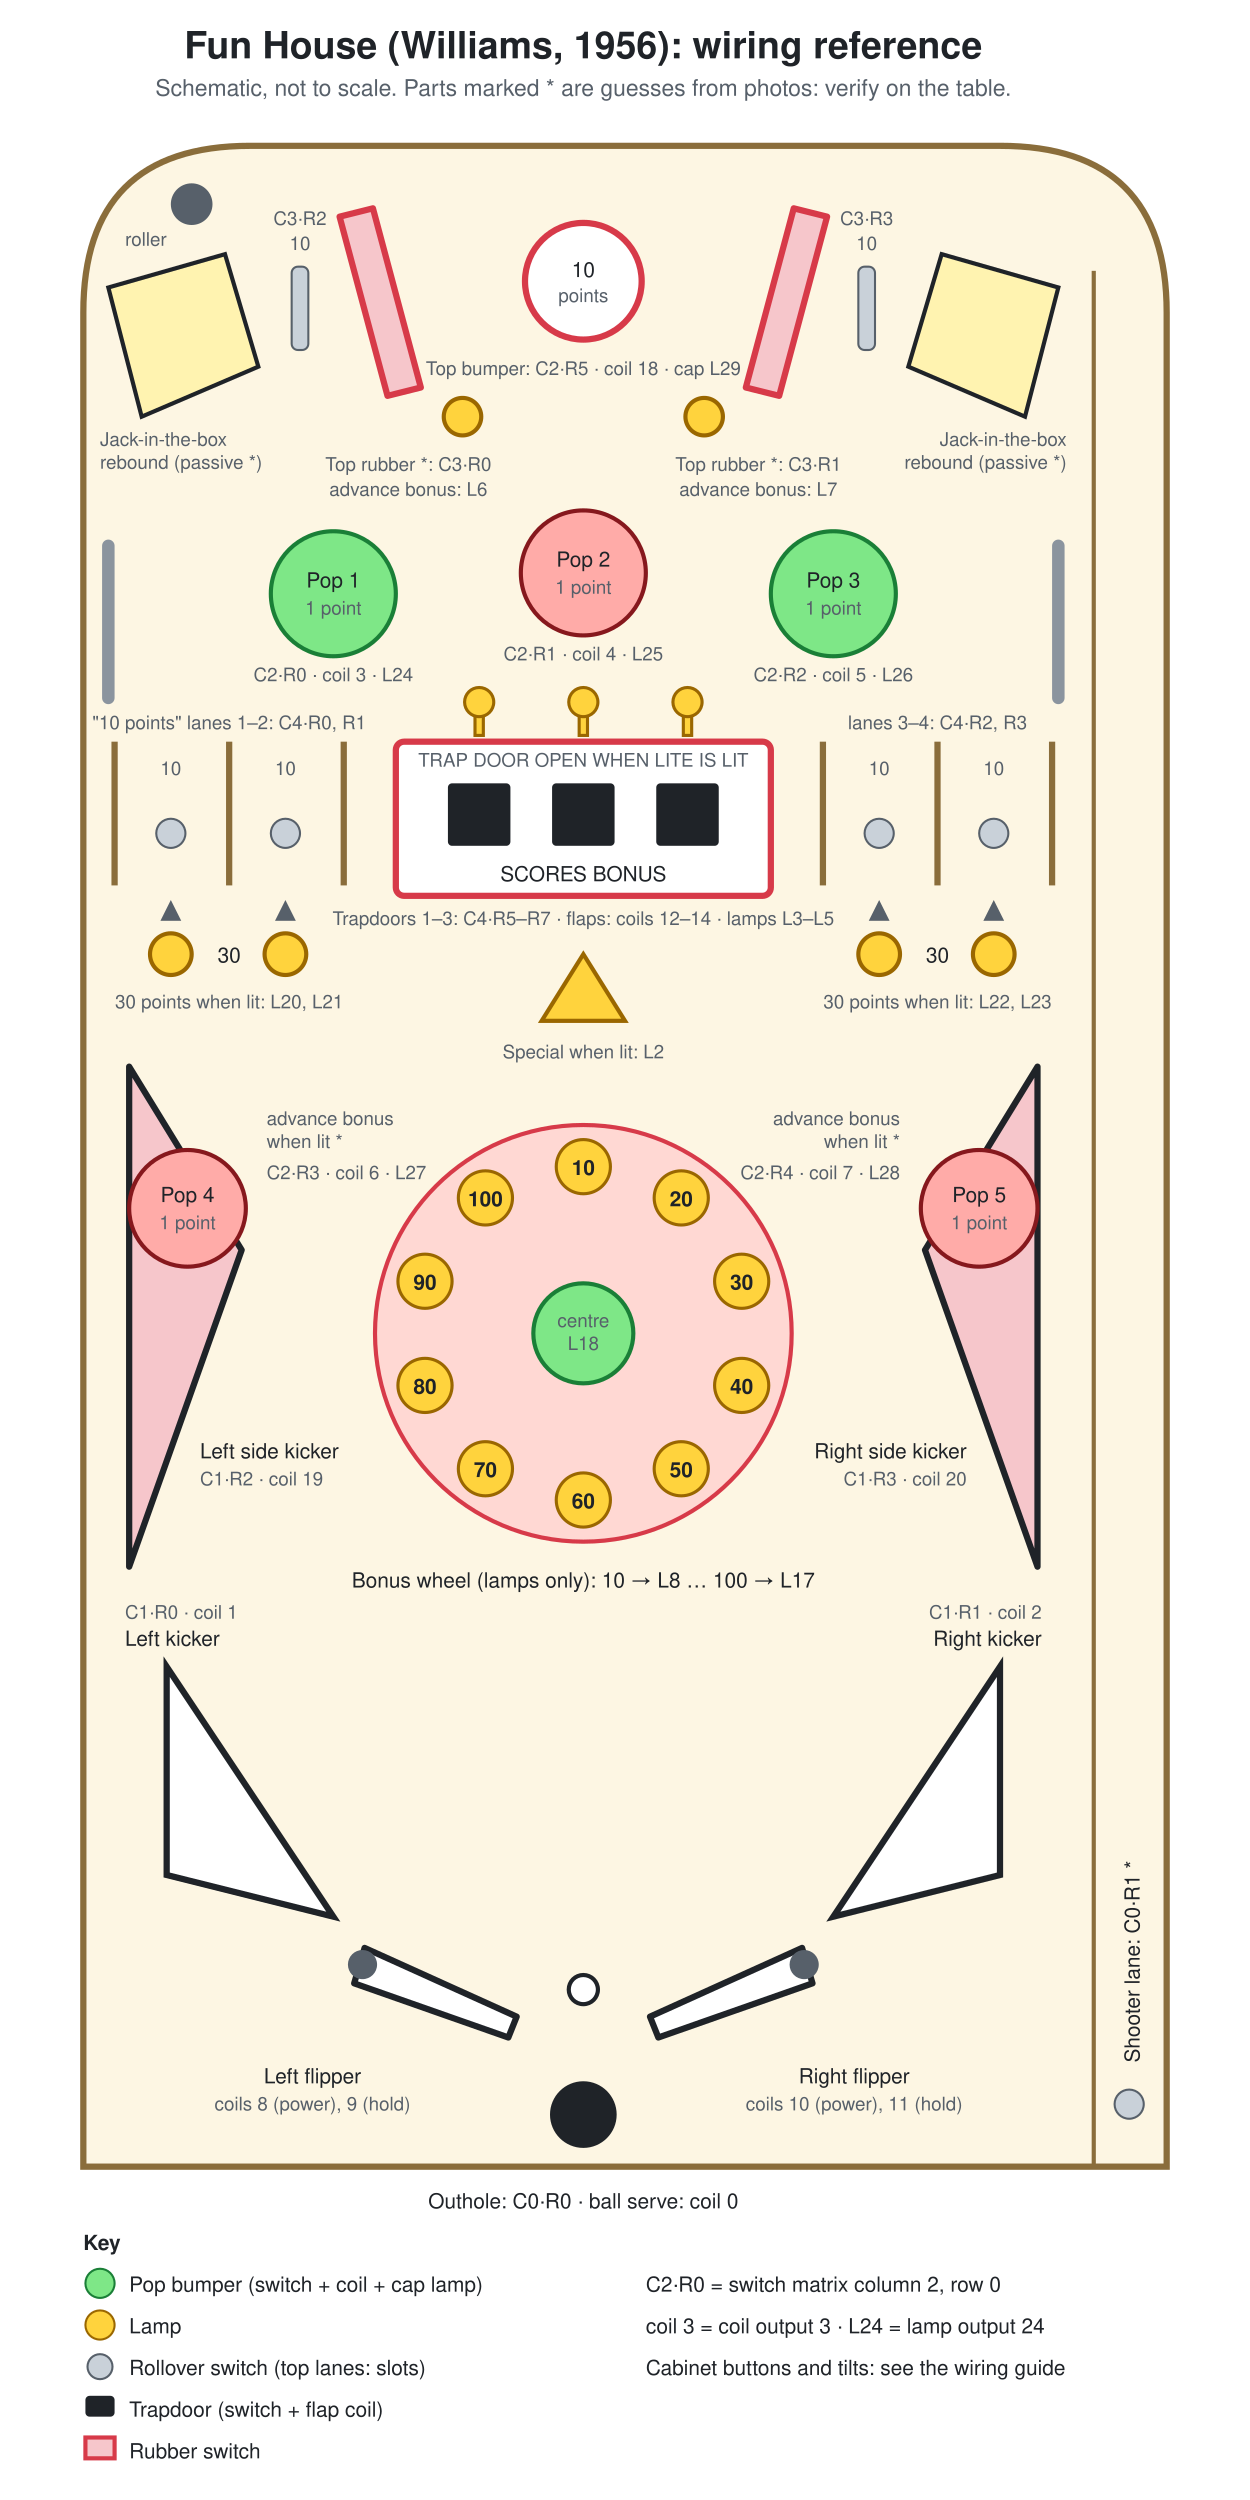
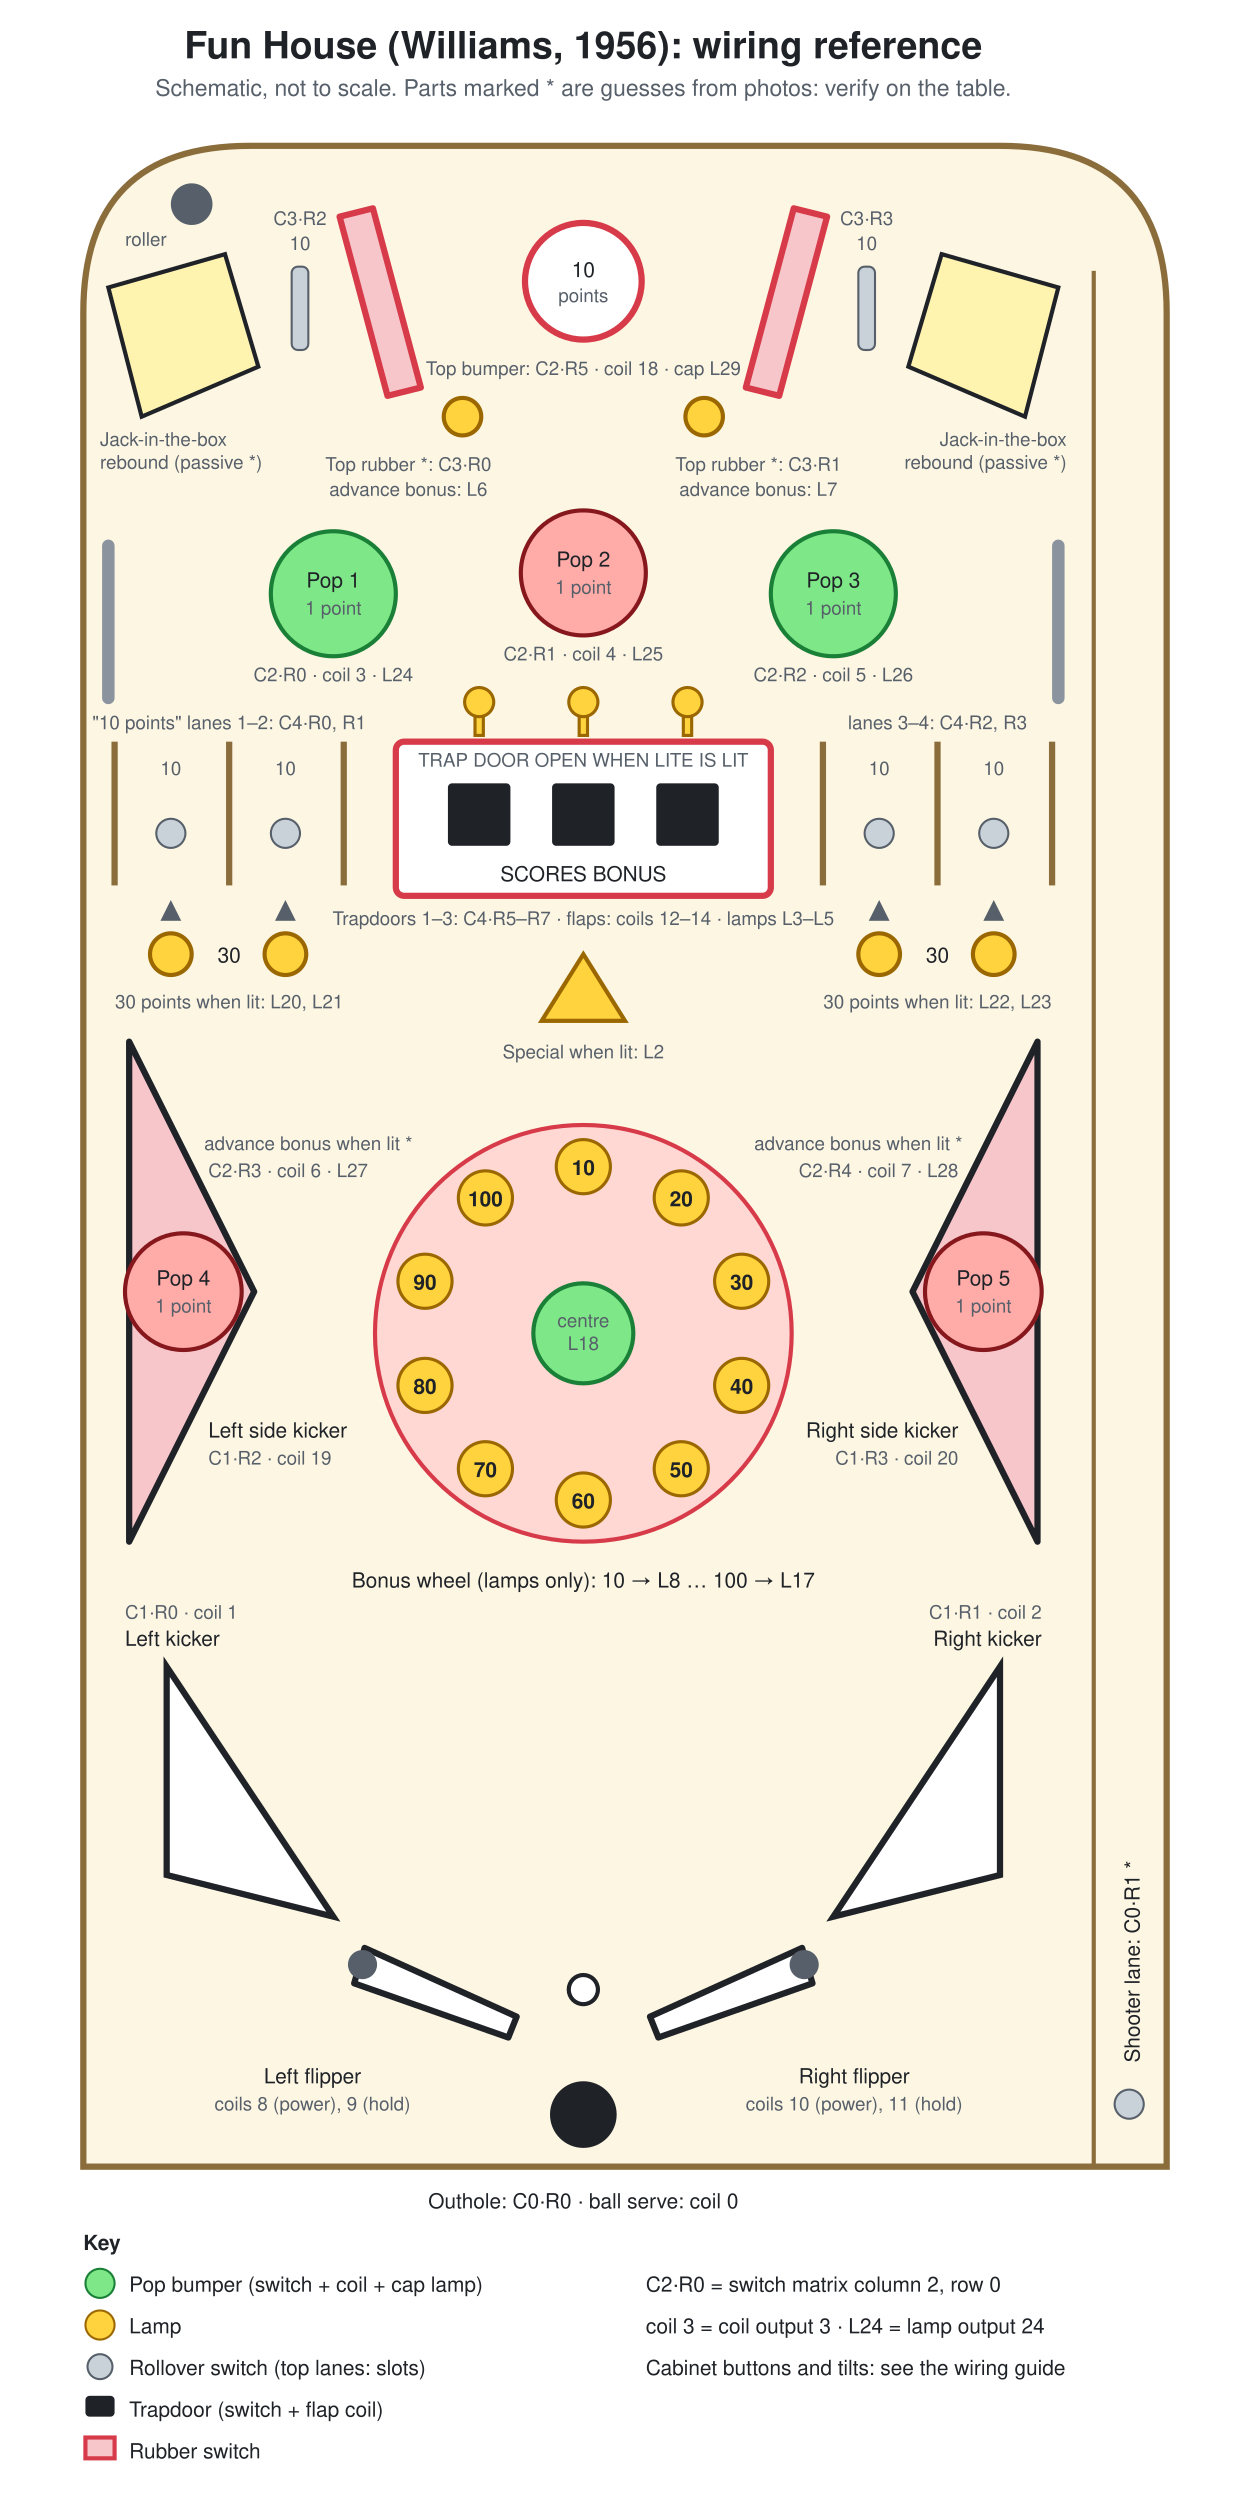
<svg xmlns="http://www.w3.org/2000/svg" viewBox="0 0 600 1200" width="600" height="1200" font-family="Helvetica, Arial, sans-serif">
  <style>
    .label { font-size: 10px; fill: #1f2328; }
    .tag { font-size: 9px; fill: #57606a; }
    .title { font-size: 18px; font-weight: bold; fill: #1f2328; }
    .sub { font-size: 11px; fill: #57606a; }
    .wheel { font-size: 10px; font-weight: bold; fill: #1f2328; text-anchor: middle; }
    .mid { text-anchor: middle; }
    .end { text-anchor: end; }
  </style>
  <rect width="600" height="1200" fill="#ffffff" />
  <text x="280" y="28" class="title mid">Fun House (Williams, 1956): wiring reference</text>
  <text x="280" y="46" class="sub mid">Schematic, not to scale. Parts marked * are guesses from photos: verify on the table.</text>
  <path d="M 40 150 Q 40 70 120 70 L 480 70 Q 560 70 560 150 L 560 1040 L 40 1040 Z" fill="#fdf6e3" stroke="#8a6d3b" stroke-width="3" />
  <line x1="525" y1="130" x2="525" y2="1040" stroke="#8a6d3b" stroke-width="2" />
  <circle cx="542" cy="1010" r="7" fill="#c9d1d9" stroke="#57606a" data-switch="C0R1" />
  <text x="547" y="990" class="label" transform="rotate(-90 547 990)">Shooter lane: C0·R1 *</text>
  <circle cx="92" cy="98" r="10" fill="#57606a" />
  <text x="80" y="118" class="tag end">roller</text>
  <g fill="#fff3b0" stroke="#1f2328" stroke-width="2">
    <polygon points="52,138 108,122 124,176 68,200" />
    <polygon points="508,138 452,122 436,176 492,200" />
  </g>
  <text x="48" y="214" class="tag">Jack-in-the-box</text>
  <text x="48" y="225" class="tag">rebound (passive *)</text>
  <text x="512" y="214" class="tag end">Jack-in-the-box</text>
  <text x="512" y="225" class="tag end">rebound (passive *)</text>
  <g stroke="#8b949e" stroke-width="6" stroke-linecap="round">
    <line x1="52" y1="262" x2="52" y2="335" />
    <line x1="508" y1="262" x2="508" y2="335" />
  </g>
  <g fill="#f6c6cb" stroke="#d73a49" stroke-width="3" stroke-linejoin="round">
    <polygon points="163,104 179,100 202,186 186,190" data-switch="C3R0" />
    <polygon points="397,104 381,100 358,186 374,190" data-switch="C3R1" />
  </g>
  <g fill="#ffd33d" stroke="#9a6700" stroke-width="2">
    <circle cx="222" cy="200" r="9" data-lamp="6" />
    <circle cx="338" cy="200" r="9" data-lamp="7" />
  </g>
  <text x="196" y="226" class="tag mid">Top rubber *: C3·R0</text>
  <text x="196" y="238" class="tag mid">advance bonus: L6</text>
  <text x="364" y="226" class="tag mid">Top rubber *: C3·R1</text>
  <text x="364" y="238" class="tag mid">advance bonus: L7</text>
  <g fill="#c9d1d9" stroke="#57606a">
    <rect x="140" y="128" width="8" height="40" rx="3" data-switch="C3R2" />
    <rect x="412" y="128" width="8" height="40" rx="3" data-switch="C3R3" />
  </g>
  <text x="144" y="120" class="tag mid">10</text>
  <text x="416" y="120" class="tag mid">10</text>
  <text x="144" y="108" class="tag mid">C3·R2</text>
  <text x="416" y="108" class="tag mid">C3·R3</text>
  <circle cx="280" cy="135" r="28" fill="#ffffff" stroke="#d73a49" stroke-width="3" data-switch="C2R5" data-coil="18" data-lamp="29" />
  <text x="280" y="133" class="label mid">10</text>
  <text x="280" y="145" class="tag mid">points</text>
  <text x="280" y="180" class="tag mid">Top bumper: C2·R5 · coil 18 · cap L29</text>
  <g fill="#7ee787" stroke="#1a7f37" stroke-width="2">
    <circle cx="160" cy="285" r="30" data-switch="C2R0" data-coil="3" data-lamp="24" />
    <circle cx="400" cy="285" r="30" data-switch="C2R2" data-coil="5" data-lamp="26" />
  </g>
  <circle cx="280" cy="275" r="30" fill="#ffaba8" stroke="#86181d" stroke-width="2" data-switch="C2R1" data-coil="4" data-lamp="25" />
  <text x="160" y="282" class="label mid">Pop 1</text>
  <text x="160" y="295" class="tag mid">1 point</text>
  <text x="280" y="272" class="label mid">Pop 2</text>
  <text x="280" y="285" class="tag mid">1 point</text>
  <text x="400" y="282" class="label mid">Pop 3</text>
  <text x="400" y="295" class="tag mid">1 point</text>
  <text x="160" y="327" class="tag mid">C2·R0 · coil 3 · L24</text>
  <text x="400" y="327" class="tag mid">C2·R2 · coil 5 · L26</text>
  <text x="280" y="317" class="tag mid">C2·R1 · coil 4 · L25</text>
  <g fill="#ffd33d" stroke="#9a6700" stroke-width="1.5">
    <rect x="228" y="341" width="4" height="12" />
    <rect x="278" y="341" width="4" height="12" />
    <rect x="328" y="341" width="4" height="12" />
    <circle cx="230" cy="337" r="7" data-lamp="3" />
    <circle cx="280" cy="337" r="7" data-lamp="4" />
    <circle cx="330" cy="337" r="7" data-lamp="5" />
  </g>
  <rect x="190" y="356" width="180" height="74" rx="4" fill="#ffffff" stroke="#d73a49" stroke-width="3" />
  <text x="280" y="368" class="tag mid">TRAP DOOR OPEN WHEN LITE IS LIT</text>
  <g fill="#1f2328">
    <rect x="215" y="376" width="30" height="30" rx="2" data-switch="C4R5" data-coil="12" data-trapdoor="0" />
    <rect x="265" y="376" width="30" height="30" rx="2" data-switch="C4R6" data-coil="13" data-trapdoor="1" />
    <rect x="315" y="376" width="30" height="30" rx="2" data-switch="C4R7" data-coil="14" data-trapdoor="2" />
  </g>
  <text x="280" y="423" class="label mid">SCORES BONUS</text>
  <text x="280" y="444" class="tag mid">Trapdoors 1–3: C4·R5–R7 · flaps: coils 12–14 · lamps L3–L5</text>
  <g stroke="#8a6d3b" stroke-width="3">
    <line x1="55" y1="356" x2="55" y2="425" />
    <line x1="110" y1="356" x2="110" y2="425" />
    <line x1="165" y1="356" x2="165" y2="425" />
    <line x1="395" y1="356" x2="395" y2="425" />
    <line x1="450" y1="356" x2="450" y2="425" />
    <line x1="505" y1="356" x2="505" y2="425" />
  </g>
  <g class="tag mid">
    <text x="82" y="372">10</text>
    <text x="137" y="372">10</text>
    <text x="422" y="372">10</text>
    <text x="477" y="372">10</text>
  </g>
  <g fill="#c9d1d9" stroke="#57606a">
    <circle cx="82" cy="400" r="7" data-switch="C4R0" />
    <circle cx="137" cy="400" r="7" data-switch="C4R1" />
    <circle cx="422" cy="400" r="7" data-switch="C4R2" />
    <circle cx="477" cy="400" r="7" data-switch="C4R3" />
  </g>
  <text x="110" y="350" class="tag mid">"10 points" lanes 1–2: C4·R0, R1</text>
  <text x="450" y="350" class="tag mid">lanes 3–4: C4·R2, R3</text>
  <g fill="#57606a">
    <polygon points="82,432 77,442 87,442" />
    <polygon points="137,432 132,442 142,442" />
    <polygon points="422,432 417,442 427,442" />
    <polygon points="477,432 472,442 482,442" />
  </g>
  <g fill="#ffd33d" stroke="#9a6700" stroke-width="2">
    <circle cx="82" cy="458" r="10" data-lamp="20" />
    <circle cx="137" cy="458" r="10" data-lamp="21" />
    <circle cx="422" cy="458" r="10" data-lamp="22" />
    <circle cx="477" cy="458" r="10" data-lamp="23" />
  </g>
  <text x="110" y="462" class="label mid">30</text>
  <text x="450" y="462" class="label mid">30</text>
  <text x="110" y="484" class="tag mid">30 points when lit: L20, L21</text>
  <text x="450" y="484" class="tag mid">30 points when lit: L22, L23</text>
  <polygon points="280,458 300,490 260,490" fill="#ffd33d" stroke="#9a6700" stroke-width="2" data-lamp="2" />
  <text x="280" y="508" class="tag mid">Special when lit: L2</text>
  <g fill="#f6c6cb" stroke="#1f2328" stroke-width="3" stroke-linejoin="round">
-     <polygon points="62,512 116,600 62,752" data-switch="C1R2" data-coil="19" />
-     <polygon points="498,512 444,600 498,752" data-switch="C1R3" data-coil="20" />
-   </g>
-   <text x="96" y="700" class="label">Left side kicker</text>
-   <text x="96" y="713" class="tag">C1·R2 · coil 19</text>
-   <text x="464" y="700" class="label end">Right side kicker</text>
-   <text x="464" y="713" class="tag end">C1·R3 · coil 20</text>
+     <polygon points="62,500 122,620 62,740" data-switch="C1R2" data-coil="19" />
+     <polygon points="498,500 438,620 498,740" data-switch="C1R3" data-coil="20" />
+   </g>
+   <text x="100" y="690" class="label">Left side kicker</text>
+   <text x="100" y="703" class="tag">C1·R2 · coil 19</text>
+   <text x="460" y="690" class="label end">Right side kicker</text>
+   <text x="460" y="703" class="tag end">C1·R3 · coil 20</text>
  <g fill="#ffaba8" stroke="#86181d" stroke-width="2">
-     <circle cx="90" cy="580" r="28" data-switch="C2R3" data-coil="6" data-lamp="27" />
-     <circle cx="470" cy="580" r="28" data-switch="C2R4" data-coil="7" data-lamp="28" />
-   </g>
-   <text x="90" y="577" class="label mid">Pop 4</text>
-   <text x="90" y="590" class="tag mid">1 point</text>
-   <text x="128" y="540" class="tag">advance bonus</text>
-   <text x="128" y="551" class="tag">when lit *</text>
-   <text x="470" y="577" class="label mid">Pop 5</text>
-   <text x="470" y="590" class="tag mid">1 point</text>
-   <text x="432" y="540" class="tag end">advance bonus</text>
-   <text x="432" y="551" class="tag end">when lit *</text>
-   <text x="128" y="566" class="tag">C2·R3 · coil 6 · L27</text>
-   <text x="432" y="566" class="tag end">C2·R4 · coil 7 · L28</text>
+     <circle cx="88" cy="620" r="28" data-switch="C2R3" data-coil="6" data-lamp="27" />
+     <circle cx="472" cy="620" r="28" data-switch="C2R4" data-coil="7" data-lamp="28" />
+   </g>
+   <text x="88" y="617" class="label mid">Pop 4</text>
+   <text x="88" y="630" class="tag mid">1 point</text>
+   <text x="98" y="552" class="tag">advance bonus when lit *</text>
+   <text x="472" y="617" class="label mid">Pop 5</text>
+   <text x="472" y="630" class="tag mid">1 point</text>
+   <text x="462" y="552" class="tag end">advance bonus when lit *</text>
+   <text x="100" y="565" class="tag">C2·R3 · coil 6 · L27</text>
+   <text x="460" y="565" class="tag end">C2·R4 · coil 7 · L28</text>
  <circle cx="280" cy="640" r="100" fill="#ffd8d3" stroke="#d73a49" stroke-width="2" />
  <g fill="#ffd33d" stroke="#9a6700" stroke-width="1.5">
    <circle cx="280" cy="560" r="13" data-lamp="8" />
    <circle cx="327" cy="575" r="13" data-lamp="9" />
    <circle cx="356" cy="615" r="13" data-lamp="10" />
    <circle cx="356" cy="665" r="13" data-lamp="11" />
    <circle cx="327" cy="705" r="13" data-lamp="12" />
    <circle cx="280" cy="720" r="13" data-lamp="13" />
    <circle cx="233" cy="705" r="13" data-lamp="14" />
    <circle cx="204" cy="665" r="13" data-lamp="15" />
    <circle cx="204" cy="615" r="13" data-lamp="16" />
    <circle cx="233" cy="575" r="13" data-lamp="17" />
  </g>
  <text x="280" y="564" class="wheel">10</text>
  <text x="327" y="579" class="wheel">20</text>
  <text x="356" y="619" class="wheel">30</text>
  <text x="356" y="669" class="wheel">40</text>
  <text x="327" y="709" class="wheel">50</text>
  <text x="280" y="724" class="wheel">60</text>
  <text x="233" y="709" class="wheel">70</text>
  <text x="204" y="669" class="wheel">80</text>
  <text x="204" y="619" class="wheel">90</text>
  <text x="233" y="579" class="wheel">100</text>
  <circle cx="280" cy="640" r="24" fill="#7ee787" stroke="#1a7f37" stroke-width="2" data-lamp="18" />
  <text x="280" y="637" class="tag mid">centre</text>
  <text x="280" y="648" class="tag mid">L18</text>
  <text x="280" y="762" class="label mid">Bonus wheel (lamps only): 10 → L8 … 100 → L17</text>
  <polygon points="80,800 80,900 160,920" fill="#ffffff" stroke="#1f2328" stroke-width="3" data-switch="C1R0" data-coil="1" />
  <polygon points="480,800 480,900 400,920" fill="#ffffff" stroke="#1f2328" stroke-width="3" data-switch="C1R1" data-coil="2" />
  <text x="60" y="790" class="label">Left kicker</text>
  <text x="60" y="777" class="tag">C1·R0 · coil 1</text>
  <text x="500" y="790" class="label end">Right kicker</text>
  <text x="500" y="777" class="tag end">C1·R1 · coil 2</text>
  <g fill="#ffffff" stroke="#1f2328" stroke-width="3" stroke-linejoin="round">
    <path d="M 175 935 L 248 968 L 244 978 L 170 952 Z" data-coil="8 9" data-flipper="left" />
    <path d="M 385 935 L 312 968 L 316 978 L 390 952 Z" data-coil="10 11" data-flipper="right" />
  </g>
  <circle cx="174" cy="943" r="7" fill="#57606a" />
  <circle cx="386" cy="943" r="7" fill="#57606a" />
  <text x="150" y="1000" class="label mid">Left flipper</text>
  <text x="150" y="1013" class="tag mid">coils 8 (power), 9 (hold)</text>
  <text x="410" y="1000" class="label mid">Right flipper</text>
  <text x="410" y="1013" class="tag mid">coils 10 (power), 11 (hold)</text>
  <circle cx="280" cy="955" r="7" fill="#ffffff" stroke="#1f2328" stroke-width="2" />
  <circle cx="280" cy="1015" r="16" fill="#1f2328" data-switch="C0R0" data-coil="0" />
  <text x="280" y="1060" class="label mid">Outhole: C0·R0 · ball serve: coil 0</text>
  <g transform="translate(40, 1080)">
    <text x="0" y="0" class="label" font-weight="bold">Key</text>
    <circle cx="8" cy="16" r="7" fill="#7ee787" stroke="#1a7f37" />
    <text x="22" y="20" class="label">Pop bumper (switch + coil + cap lamp)</text>
    <circle cx="8" cy="36" r="7" fill="#ffd33d" stroke="#9a6700" />
    <text x="22" y="40" class="label">Lamp</text>
    <circle cx="8" cy="56" r="6" fill="#c9d1d9" stroke="#57606a" />
    <text x="22" y="60" class="label">Rollover switch (top lanes: slots)</text>
    <rect x="1" y="70" width="14" height="10" rx="2" fill="#1f2328" />
    <text x="22" y="80" class="label">Trapdoor (switch + flap coil)</text>
    <rect x="1" y="90" width="14" height="10" fill="#f6c6cb" stroke="#d73a49" stroke-width="2" />
    <text x="22" y="100" class="label">Rubber switch</text>
    <text x="270" y="20" class="label">C2·R0 = switch matrix column 2, row 0</text>
    <text x="270" y="40" class="label">coil 3 = coil output 3 · L24 = lamp output 24</text>
    <text x="270" y="60" class="label">Cabinet buttons and tilts: see the wiring guide</text>
  </g>
</svg>
